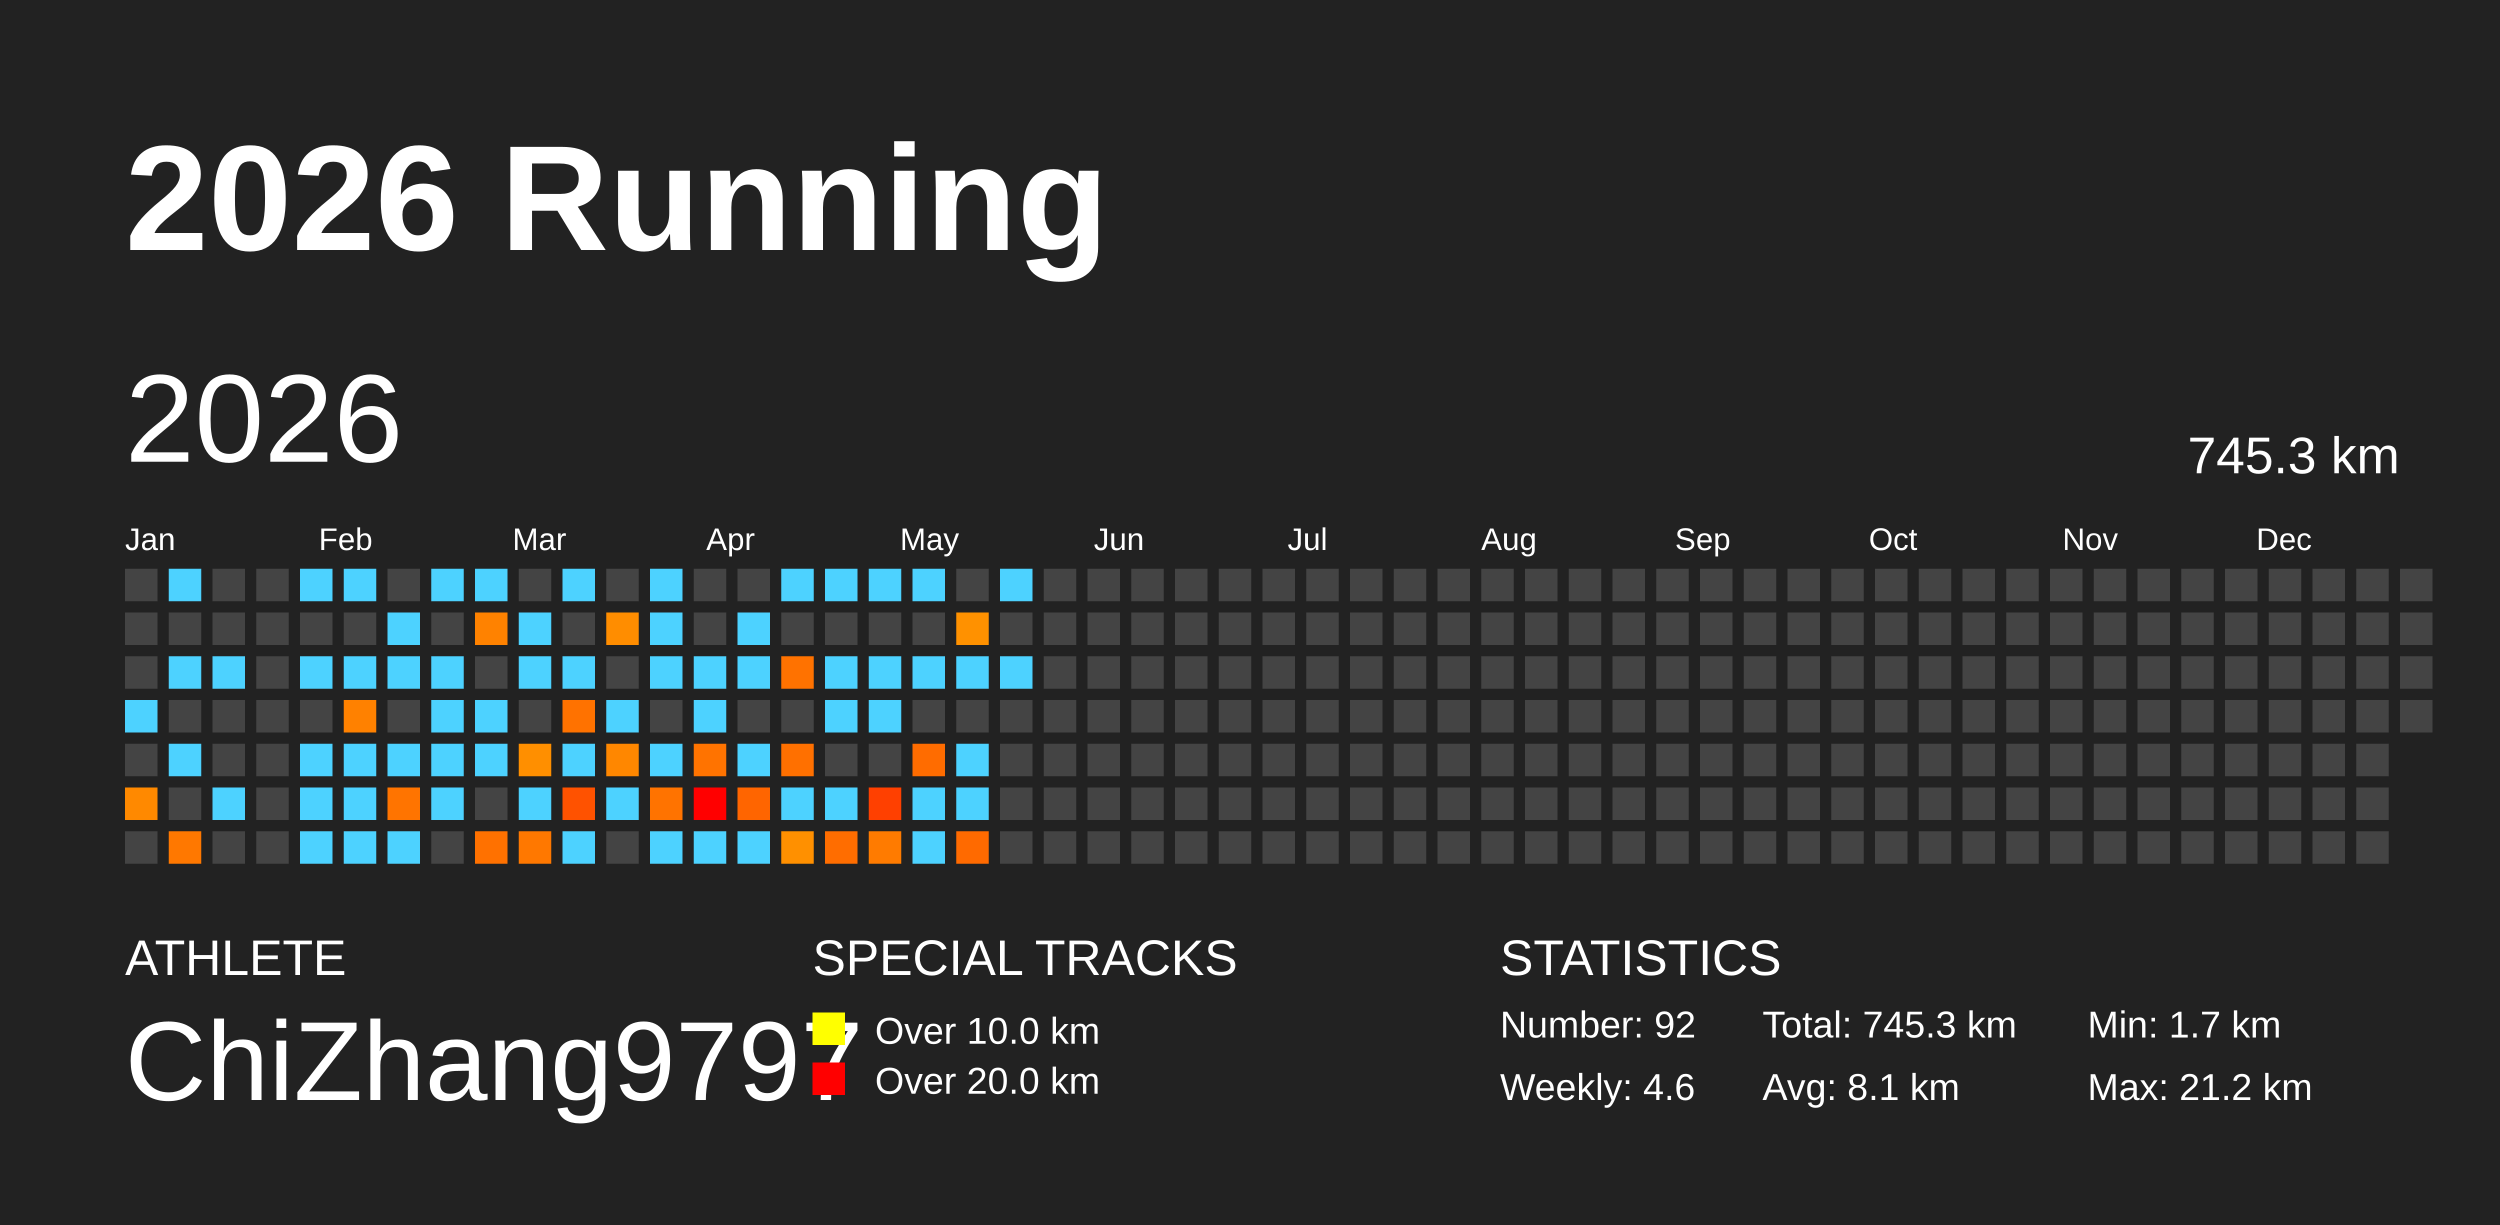
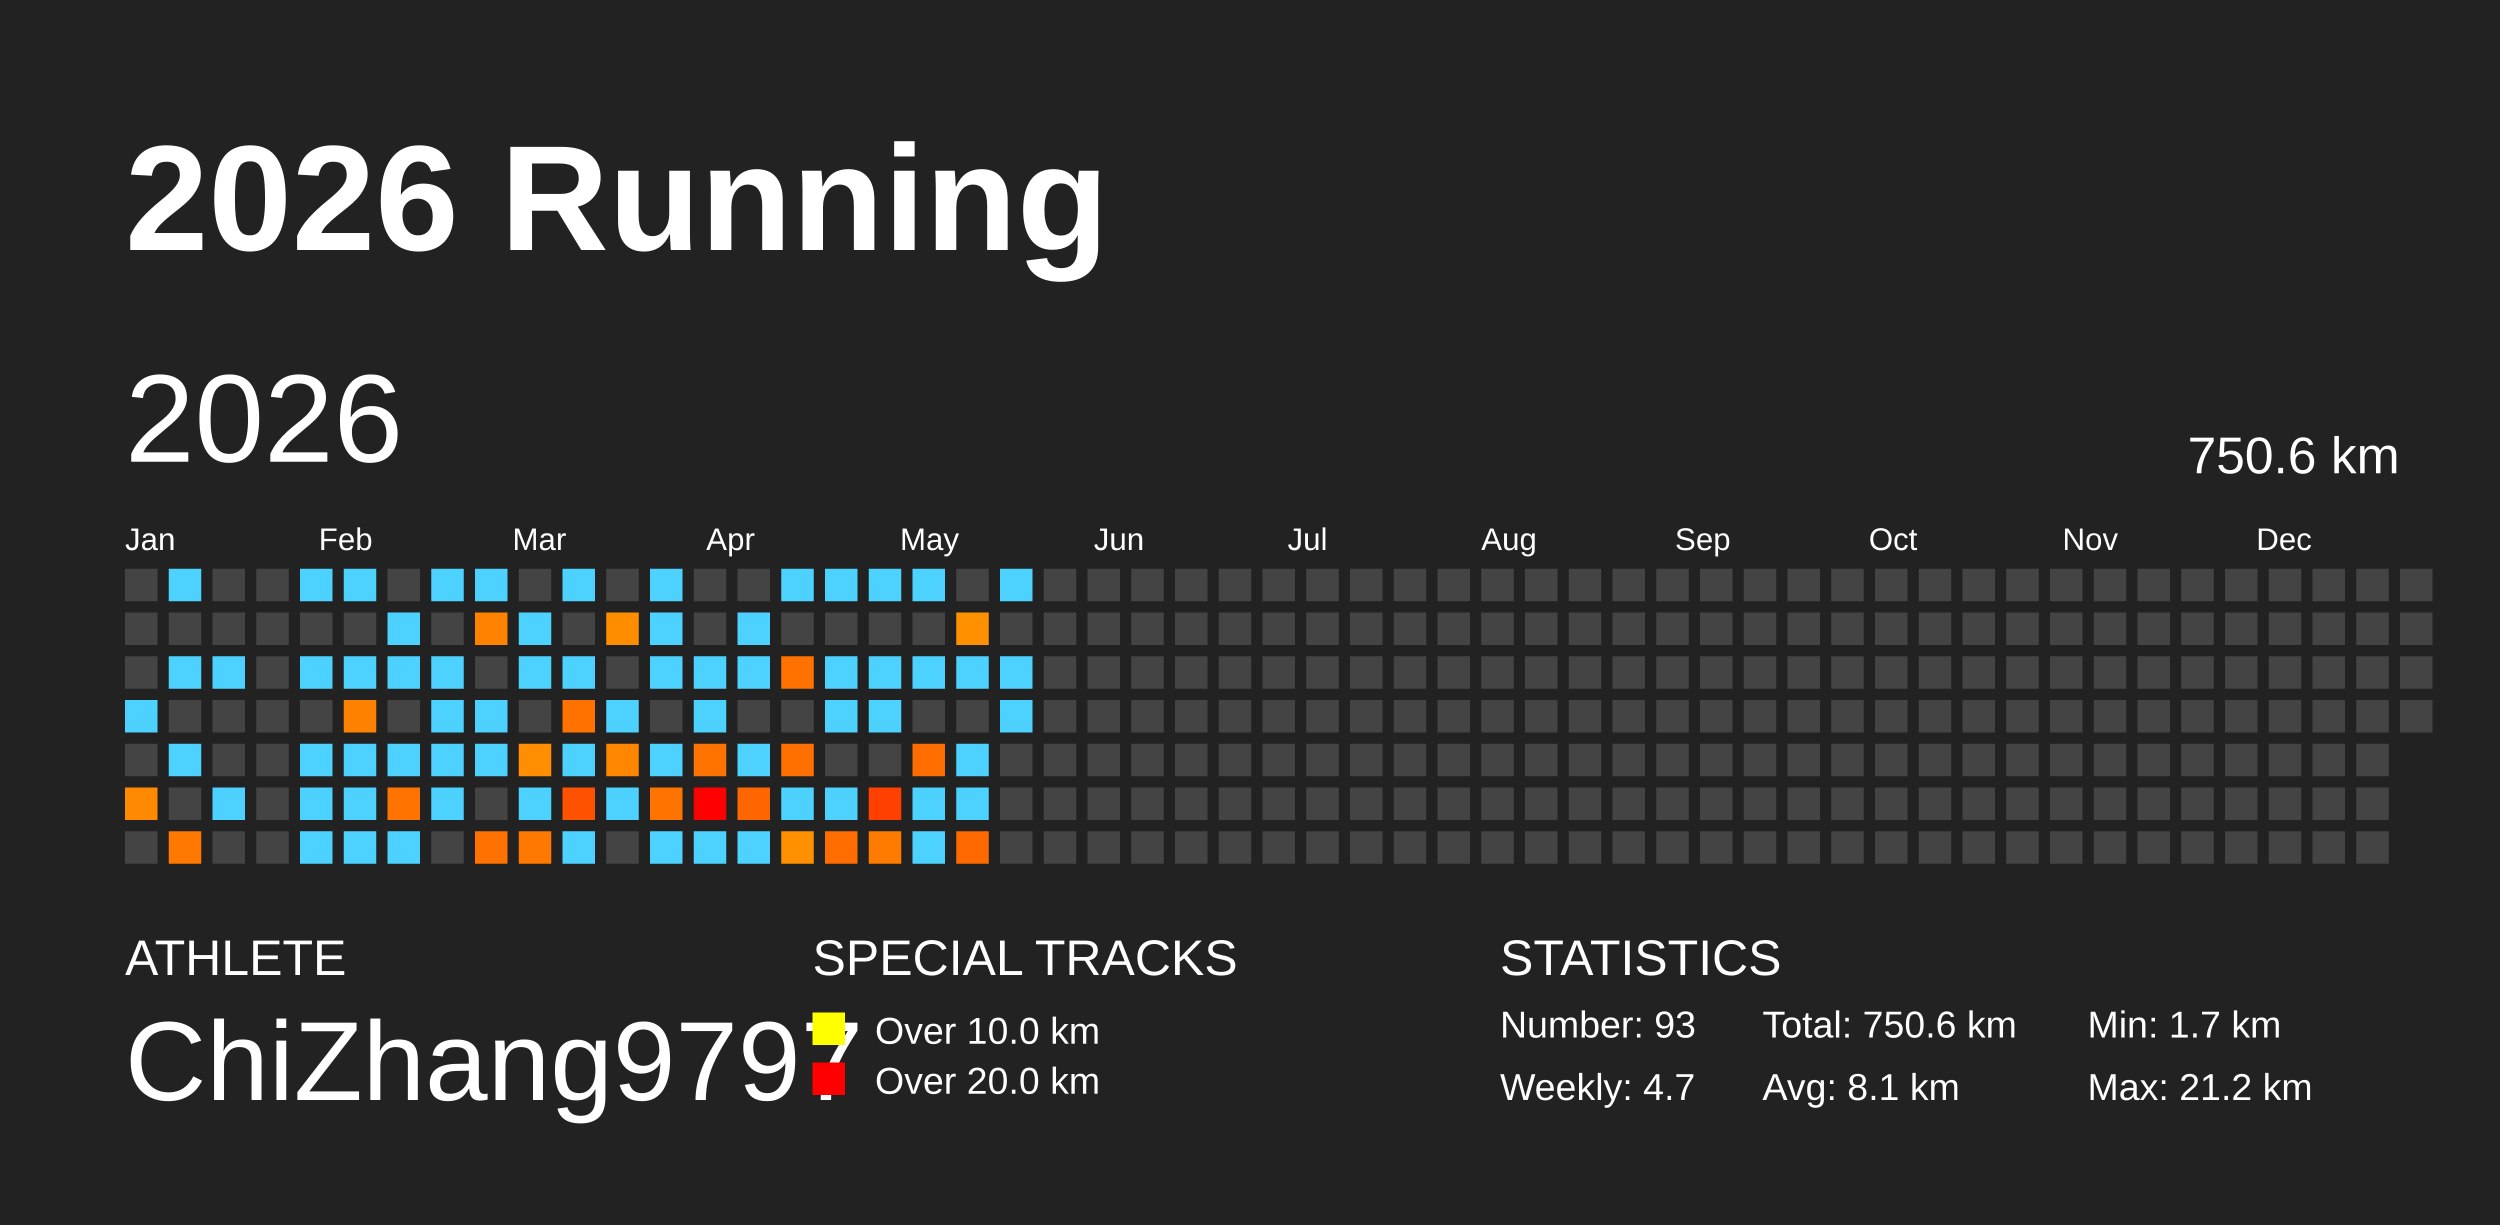
<svg xmlns="http://www.w3.org/2000/svg" baseProfile="full" height="98mm" version="1.1" viewBox="0,0,200,98" width="200mm">
  <defs />
  <rect fill="#222222" height="98" width="200" x="0" y="0" />
  <text fill="#FFFFFF" style="font-size:12px; font-family:Arial; font-weight:bold;" x="10" y="20">2026 Running</text>
  <text fill="#FFFFFF" style="font-size:4px; font-family:Arial" x="10" y="78">ATHLETE</text>
  <text fill="#FFFFFF" style="font-size:9px; font-family:Arial" x="10" y="88">ChiZhang9797</text>
  <text fill="#FFFFFF" style="font-size:4px; font-family:Arial" x="65" y="78">SPECIAL TRACKS</text>
  <rect fill="yellow" height="2.6" width="2.6" x="65" y="81" />
  <text fill="#FFFFFF" style="font-size:3px; font-family:Arial" x="70" y="83.5">Over 10.0 km</text>
  <rect fill="red" height="2.6" width="2.6" x="65" y="85" />
  <text fill="#FFFFFF" style="font-size:3px; font-family:Arial" x="70" y="87.5">Over 20.0 km</text>
  <text fill="#FFFFFF" style="font-size:4px; font-family:Arial" x="120" y="78">STATISTICS</text>
-   <text fill="#FFFFFF" style="font-size:3px; font-family:Arial" x="120" y="83">Number: 92</text>
-   <text fill="#FFFFFF" style="font-size:3px; font-family:Arial" x="120" y="88">Weekly: 4.6</text>
-   <text fill="#FFFFFF" style="font-size:3px; font-family:Arial" x="141" y="83">Total: 745.3 km</text>
+   <text fill="#FFFFFF" style="font-size:3px; font-family:Arial" x="120" y="83">Number: 93</text>
+   <text fill="#FFFFFF" style="font-size:3px; font-family:Arial" x="120" y="88">Weekly: 4.7</text>
+   <text fill="#FFFFFF" style="font-size:3px; font-family:Arial" x="141" y="83">Total: 750.6 km</text>
  <text fill="#FFFFFF" style="font-size:3px; font-family:Arial" x="141" y="88">Avg: 8.1 km</text>
  <text fill="#FFFFFF" style="font-size:3px; font-family:Arial" x="167" y="83">Min: 1.7 km</text>
  <text fill="#FFFFFF" style="font-size:3px; font-family:Arial" x="167" y="88">Max: 21.2 km</text>
  <text dominant-baseline="hanging" fill="#FFFFFF" style="font-size:10.0px; font-family:Arial;" x="10" y="30">2026</text>
-   <text dominant-baseline="hanging" fill="#FFFFFF" style="font-size:4.125px; font-family:Arial;" x="175" y="35">745.3 km</text>
+   <text dominant-baseline="hanging" fill="#FFFFFF" style="font-size:4.125px; font-family:Arial;" x="175" y="35">750.6 km</text>
  <text fill="#FFFFFF" style="font-size:2.5px; font-family:Arial" x="10.0" y="44">Jan</text>
  <text fill="#FFFFFF" style="font-size:2.5px; font-family:Arial" x="25.5" y="44">Feb</text>
  <text fill="#FFFFFF" style="font-size:2.5px; font-family:Arial" x="41.0" y="44">Mar</text>
  <text fill="#FFFFFF" style="font-size:2.5px; font-family:Arial" x="56.5" y="44">Apr</text>
  <text fill="#FFFFFF" style="font-size:2.5px; font-family:Arial" x="72.0" y="44">May</text>
  <text fill="#FFFFFF" style="font-size:2.5px; font-family:Arial" x="87.5" y="44">Jun</text>
  <text fill="#FFFFFF" style="font-size:2.5px; font-family:Arial" x="103.0" y="44">Jul</text>
  <text fill="#FFFFFF" style="font-size:2.5px; font-family:Arial" x="118.5" y="44">Aug</text>
  <text fill="#FFFFFF" style="font-size:2.5px; font-family:Arial" x="134.0" y="44">Sep</text>
  <text fill="#FFFFFF" style="font-size:2.5px; font-family:Arial" x="149.5" y="44">Oct</text>
  <text fill="#FFFFFF" style="font-size:2.5px; font-family:Arial" x="165.0" y="44">Nov</text>
  <text fill="#FFFFFF" style="font-size:2.5px; font-family:Arial" x="180.5" y="44">Dec</text>
  <rect fill="#444444" height="2.6" width="2.6" x="10.0" y="45.5" />
  <rect fill="#444444" height="2.6" width="2.6" x="10.0" y="49.0" />
  <rect fill="#444444" height="2.6" width="2.6" x="10.0" y="52.5" />
  <rect fill="#4dd2ff" height="2.6" width="2.6" x="10.0" y="56.0" />
  <rect fill="#444444" height="2.6" width="2.6" x="10.0" y="59.5" />
  <rect fill="#ff8900" height="2.6" width="2.6" x="10.0" y="63.0" />
  <rect fill="#444444" height="2.6" width="2.6" x="10.0" y="66.5" />
  <rect fill="#4dd2ff" height="2.6" width="2.6" x="13.5" y="45.5" />
  <rect fill="#444444" height="2.6" width="2.6" x="13.5" y="49.0" />
  <rect fill="#4dd2ff" height="2.6" width="2.6" x="13.5" y="52.5" />
  <rect fill="#444444" height="2.6" width="2.6" x="13.5" y="56.0" />
  <rect fill="#4dd2ff" height="2.6" width="2.6" x="13.5" y="59.5" />
  <rect fill="#444444" height="2.6" width="2.6" x="13.5" y="63.0" />
  <rect fill="#ff7800" height="2.6" width="2.6" x="13.5" y="66.5" />
  <rect fill="#444444" height="2.6" width="2.6" x="17.0" y="45.5" />
  <rect fill="#444444" height="2.6" width="2.6" x="17.0" y="49.0" />
  <rect fill="#4dd2ff" height="2.6" width="2.6" x="17.0" y="52.5" />
  <rect fill="#444444" height="2.6" width="2.6" x="17.0" y="56.0" />
  <rect fill="#444444" height="2.6" width="2.6" x="17.0" y="59.5" />
  <rect fill="#4dd2ff" height="2.6" width="2.6" x="17.0" y="63.0" />
  <rect fill="#444444" height="2.6" width="2.6" x="17.0" y="66.5" />
  <rect fill="#444444" height="2.6" width="2.6" x="20.5" y="45.5" />
  <rect fill="#444444" height="2.6" width="2.6" x="20.5" y="49.0" />
  <rect fill="#444444" height="2.6" width="2.6" x="20.5" y="52.5" />
  <rect fill="#444444" height="2.6" width="2.6" x="20.5" y="56.0" />
  <rect fill="#444444" height="2.6" width="2.6" x="20.5" y="59.5" />
  <rect fill="#444444" height="2.6" width="2.6" x="20.5" y="63.0" />
  <rect fill="#444444" height="2.6" width="2.6" x="20.5" y="66.5" />
  <rect fill="#4dd2ff" height="2.6" width="2.6" x="24.0" y="45.5" />
  <rect fill="#444444" height="2.6" width="2.6" x="24.0" y="49.0" />
  <rect fill="#4dd2ff" height="2.6" width="2.6" x="24.0" y="52.5" />
  <rect fill="#444444" height="2.6" width="2.6" x="24.0" y="56.0" />
  <rect fill="#4dd2ff" height="2.6" width="2.6" x="24.0" y="59.5" />
  <rect fill="#4dd2ff" height="2.6" width="2.6" x="24.0" y="63.0" />
  <rect fill="#4dd2ff" height="2.6" width="2.6" x="24.0" y="66.5" />
  <rect fill="#4dd2ff" height="2.6" width="2.6" x="27.5" y="45.5" />
  <rect fill="#444444" height="2.6" width="2.6" x="27.5" y="49.0" />
  <rect fill="#4dd2ff" height="2.6" width="2.6" x="27.5" y="52.5" />
  <rect fill="#ff8100" height="2.6" width="2.6" x="27.5" y="56.0" />
  <rect fill="#4dd2ff" height="2.6" width="2.6" x="27.5" y="59.5" />
  <rect fill="#4dd2ff" height="2.6" width="2.6" x="27.5" y="63.0" />
  <rect fill="#4dd2ff" height="2.6" width="2.6" x="27.5" y="66.5" />
  <rect fill="#444444" height="2.6" width="2.6" x="31.0" y="45.5" />
  <rect fill="#4dd2ff" height="2.6" width="2.6" x="31.0" y="49.0" />
  <rect fill="#4dd2ff" height="2.6" width="2.6" x="31.0" y="52.5" />
  <rect fill="#444444" height="2.6" width="2.6" x="31.0" y="56.0" />
  <rect fill="#4dd2ff" height="2.6" width="2.6" x="31.0" y="59.5" />
  <rect fill="#ff7400" height="2.6" width="2.6" x="31.0" y="63.0" />
  <rect fill="#4dd2ff" height="2.6" width="2.6" x="31.0" y="66.5" />
  <rect fill="#4dd2ff" height="2.6" width="2.6" x="34.5" y="45.5" />
  <rect fill="#444444" height="2.6" width="2.6" x="34.5" y="49.0" />
  <rect fill="#4dd2ff" height="2.6" width="2.6" x="34.5" y="52.5" />
  <rect fill="#4dd2ff" height="2.6" width="2.6" x="34.5" y="56.0" />
  <rect fill="#4dd2ff" height="2.6" width="2.6" x="34.5" y="59.5" />
  <rect fill="#4dd2ff" height="2.6" width="2.6" x="34.5" y="63.0" />
  <rect fill="#444444" height="2.6" width="2.6" x="34.5" y="66.5" />
  <rect fill="#4dd2ff" height="2.6" width="2.6" x="38.0" y="45.5" />
  <rect fill="#ff8200" height="2.6" width="2.6" x="38.0" y="49.0" />
  <rect fill="#444444" height="2.6" width="2.6" x="38.0" y="52.5" />
  <rect fill="#4dd2ff" height="2.6" width="2.6" x="38.0" y="56.0" />
  <rect fill="#4dd2ff" height="2.6" width="2.6" x="38.0" y="59.5" />
  <rect fill="#444444" height="2.6" width="2.6" x="38.0" y="63.0" />
  <rect fill="#ff7100" height="2.6" width="2.6" x="38.0" y="66.5" />
  <rect fill="#444444" height="2.6" width="2.6" x="41.5" y="45.5" />
  <rect fill="#4dd2ff" height="2.6" width="2.6" x="41.5" y="49.0" />
  <rect fill="#4dd2ff" height="2.6" width="2.6" x="41.5" y="52.5" />
  <rect fill="#444444" height="2.6" width="2.6" x="41.5" y="56.0" />
  <rect fill="#ff8f00" height="2.6" width="2.6" x="41.5" y="59.5" />
  <rect fill="#4dd2ff" height="2.6" width="2.6" x="41.5" y="63.0" />
  <rect fill="#ff7800" height="2.6" width="2.6" x="41.5" y="66.5" />
  <rect fill="#4dd2ff" height="2.6" width="2.6" x="45.0" y="45.5" />
  <rect fill="#444444" height="2.6" width="2.6" x="45.0" y="49.0" />
  <rect fill="#4dd2ff" height="2.6" width="2.6" x="45.0" y="52.5" />
  <rect fill="#ff7200" height="2.6" width="2.6" x="45.0" y="56.0" />
  <rect fill="#4dd2ff" height="2.6" width="2.6" x="45.0" y="59.5" />
  <rect fill="#ff5200" height="2.6" width="2.6" x="45.0" y="63.0" />
  <rect fill="#4dd2ff" height="2.6" width="2.6" x="45.0" y="66.5" />
  <rect fill="#444444" height="2.6" width="2.6" x="48.5" y="45.5" />
  <rect fill="#ff8d00" height="2.6" width="2.6" x="48.5" y="49.0" />
  <rect fill="#444444" height="2.6" width="2.6" x="48.5" y="52.5" />
  <rect fill="#4dd2ff" height="2.6" width="2.6" x="48.5" y="56.0" />
  <rect fill="#ff8700" height="2.6" width="2.6" x="48.5" y="59.5" />
  <rect fill="#4dd2ff" height="2.6" width="2.6" x="48.5" y="63.0" />
  <rect fill="#444444" height="2.6" width="2.6" x="48.5" y="66.5" />
  <rect fill="#4dd2ff" height="2.6" width="2.6" x="52.0" y="45.5" />
  <rect fill="#4dd2ff" height="2.6" width="2.6" x="52.0" y="49.0" />
  <rect fill="#4dd2ff" height="2.6" width="2.6" x="52.0" y="52.5" />
  <rect fill="#444444" height="2.6" width="2.6" x="52.0" y="56.0" />
  <rect fill="#4dd2ff" height="2.6" width="2.6" x="52.0" y="59.5" />
  <rect fill="#ff7300" height="2.6" width="2.6" x="52.0" y="63.0" />
  <rect fill="#4dd2ff" height="2.6" width="2.6" x="52.0" y="66.5" />
  <rect fill="#444444" height="2.6" width="2.6" x="55.5" y="45.5" />
  <rect fill="#444444" height="2.6" width="2.6" x="55.5" y="49.0" />
  <rect fill="#4dd2ff" height="2.6" width="2.6" x="55.5" y="52.5" />
  <rect fill="#4dd2ff" height="2.6" width="2.6" x="55.5" y="56.0" />
  <rect fill="#ff7300" height="2.6" width="2.6" x="55.5" y="59.5" />
  <rect fill="red" height="2.6" width="2.6" x="55.5" y="63.0" />
  <rect fill="#4dd2ff" height="2.6" width="2.6" x="55.5" y="66.5" />
  <rect fill="#444444" height="2.6" width="2.6" x="59.0" y="45.5" />
  <rect fill="#4dd2ff" height="2.6" width="2.6" x="59.0" y="49.0" />
  <rect fill="#4dd2ff" height="2.6" width="2.6" x="59.0" y="52.5" />
  <rect fill="#444444" height="2.6" width="2.6" x="59.0" y="56.0" />
  <rect fill="#4dd2ff" height="2.6" width="2.6" x="59.0" y="59.5" />
  <rect fill="#ff6500" height="2.6" width="2.6" x="59.0" y="63.0" />
  <rect fill="#4dd2ff" height="2.6" width="2.6" x="59.0" y="66.5" />
  <rect fill="#4dd2ff" height="2.6" width="2.6" x="62.5" y="45.5" />
  <rect fill="#444444" height="2.6" width="2.6" x="62.5" y="49.0" />
  <rect fill="#ff7200" height="2.6" width="2.6" x="62.5" y="52.5" />
  <rect fill="#444444" height="2.6" width="2.6" x="62.5" y="56.0" />
  <rect fill="#ff7000" height="2.6" width="2.6" x="62.5" y="59.5" />
  <rect fill="#4dd2ff" height="2.6" width="2.6" x="62.5" y="63.0" />
  <rect fill="#ff9000" height="2.6" width="2.6" x="62.5" y="66.5" />
  <rect fill="#4dd2ff" height="2.6" width="2.6" x="66.0" y="45.5" />
  <rect fill="#444444" height="2.6" width="2.6" x="66.0" y="49.0" />
  <rect fill="#4dd2ff" height="2.6" width="2.6" x="66.0" y="52.5" />
  <rect fill="#4dd2ff" height="2.6" width="2.6" x="66.0" y="56.0" />
  <rect fill="#444444" height="2.6" width="2.6" x="66.0" y="59.5" />
  <rect fill="#4dd2ff" height="2.6" width="2.6" x="66.0" y="63.0" />
  <rect fill="#ff6d00" height="2.6" width="2.6" x="66.0" y="66.5" />
  <rect fill="#4dd2ff" height="2.6" width="2.6" x="69.5" y="45.5" />
  <rect fill="#444444" height="2.6" width="2.6" x="69.5" y="49.0" />
  <rect fill="#4dd2ff" height="2.6" width="2.6" x="69.5" y="52.5" />
  <rect fill="#4dd2ff" height="2.6" width="2.6" x="69.5" y="56.0" />
  <rect fill="#444444" height="2.6" width="2.6" x="69.5" y="59.5" />
  <rect fill="#ff4000" height="2.6" width="2.6" x="69.5" y="63.0" />
  <rect fill="#ff7b00" height="2.6" width="2.6" x="69.5" y="66.5" />
  <rect fill="#4dd2ff" height="2.6" width="2.6" x="73.0" y="45.5" />
  <rect fill="#444444" height="2.6" width="2.6" x="73.0" y="49.0" />
  <rect fill="#4dd2ff" height="2.6" width="2.6" x="73.0" y="52.5" />
  <rect fill="#444444" height="2.6" width="2.6" x="73.0" y="56.0" />
  <rect fill="#ff6c00" height="2.6" width="2.6" x="73.0" y="59.5" />
  <rect fill="#4dd2ff" height="2.6" width="2.6" x="73.0" y="63.0" />
  <rect fill="#4dd2ff" height="2.6" width="2.6" x="73.0" y="66.5" />
  <rect fill="#444444" height="2.6" width="2.6" x="76.5" y="45.5" />
  <rect fill="#ff9100" height="2.6" width="2.6" x="76.5" y="49.0" />
  <rect fill="#4dd2ff" height="2.6" width="2.6" x="76.5" y="52.5" />
  <rect fill="#444444" height="2.6" width="2.6" x="76.5" y="56.0" />
  <rect fill="#4dd2ff" height="2.6" width="2.6" x="76.5" y="59.5" />
  <rect fill="#4dd2ff" height="2.6" width="2.6" x="76.5" y="63.0" />
  <rect fill="#ff6a00" height="2.6" width="2.6" x="76.5" y="66.5" />
  <rect fill="#4dd2ff" height="2.6" width="2.6" x="80.0" y="45.5" />
  <rect fill="#444444" height="2.6" width="2.6" x="80.0" y="49.0" />
  <rect fill="#4dd2ff" height="2.6" width="2.6" x="80.0" y="52.5" />
-   <rect fill="#444444" height="2.6" width="2.6" x="80.0" y="56.0" />
+   <rect fill="#4dd2ff" height="2.6" width="2.6" x="80.0" y="56.0" />
  <rect fill="#444444" height="2.6" width="2.6" x="80.0" y="59.5" />
  <rect fill="#444444" height="2.6" width="2.6" x="80.0" y="63.0" />
  <rect fill="#444444" height="2.6" width="2.6" x="80.0" y="66.5" />
  <rect fill="#444444" height="2.6" width="2.6" x="83.5" y="45.5" />
  <rect fill="#444444" height="2.6" width="2.6" x="83.5" y="49.0" />
  <rect fill="#444444" height="2.6" width="2.6" x="83.5" y="52.5" />
  <rect fill="#444444" height="2.6" width="2.6" x="83.5" y="56.0" />
  <rect fill="#444444" height="2.6" width="2.6" x="83.5" y="59.5" />
  <rect fill="#444444" height="2.6" width="2.6" x="83.5" y="63.0" />
  <rect fill="#444444" height="2.6" width="2.6" x="83.5" y="66.5" />
  <rect fill="#444444" height="2.6" width="2.6" x="87.0" y="45.5" />
  <rect fill="#444444" height="2.6" width="2.6" x="87.0" y="49.0" />
  <rect fill="#444444" height="2.6" width="2.6" x="87.0" y="52.5" />
  <rect fill="#444444" height="2.6" width="2.6" x="87.0" y="56.0" />
  <rect fill="#444444" height="2.6" width="2.6" x="87.0" y="59.5" />
  <rect fill="#444444" height="2.6" width="2.6" x="87.0" y="63.0" />
  <rect fill="#444444" height="2.6" width="2.6" x="87.0" y="66.5" />
  <rect fill="#444444" height="2.6" width="2.6" x="90.5" y="45.5" />
  <rect fill="#444444" height="2.6" width="2.6" x="90.5" y="49.0" />
  <rect fill="#444444" height="2.6" width="2.6" x="90.5" y="52.5" />
  <rect fill="#444444" height="2.6" width="2.6" x="90.5" y="56.0" />
  <rect fill="#444444" height="2.6" width="2.6" x="90.5" y="59.5" />
  <rect fill="#444444" height="2.6" width="2.6" x="90.5" y="63.0" />
  <rect fill="#444444" height="2.6" width="2.6" x="90.5" y="66.5" />
  <rect fill="#444444" height="2.6" width="2.6" x="94.0" y="45.5" />
  <rect fill="#444444" height="2.6" width="2.6" x="94.0" y="49.0" />
  <rect fill="#444444" height="2.6" width="2.6" x="94.0" y="52.5" />
  <rect fill="#444444" height="2.6" width="2.6" x="94.0" y="56.0" />
  <rect fill="#444444" height="2.6" width="2.6" x="94.0" y="59.5" />
  <rect fill="#444444" height="2.6" width="2.6" x="94.0" y="63.0" />
  <rect fill="#444444" height="2.6" width="2.6" x="94.0" y="66.5" />
  <rect fill="#444444" height="2.6" width="2.6" x="97.5" y="45.5" />
  <rect fill="#444444" height="2.6" width="2.6" x="97.5" y="49.0" />
  <rect fill="#444444" height="2.6" width="2.6" x="97.5" y="52.5" />
  <rect fill="#444444" height="2.6" width="2.6" x="97.5" y="56.0" />
  <rect fill="#444444" height="2.6" width="2.6" x="97.5" y="59.5" />
  <rect fill="#444444" height="2.6" width="2.6" x="97.5" y="63.0" />
  <rect fill="#444444" height="2.6" width="2.6" x="97.5" y="66.5" />
  <rect fill="#444444" height="2.6" width="2.6" x="101.0" y="45.5" />
  <rect fill="#444444" height="2.6" width="2.6" x="101.0" y="49.0" />
  <rect fill="#444444" height="2.6" width="2.6" x="101.0" y="52.5" />
  <rect fill="#444444" height="2.6" width="2.6" x="101.0" y="56.0" />
  <rect fill="#444444" height="2.6" width="2.6" x="101.0" y="59.5" />
  <rect fill="#444444" height="2.6" width="2.6" x="101.0" y="63.0" />
  <rect fill="#444444" height="2.6" width="2.6" x="101.0" y="66.5" />
  <rect fill="#444444" height="2.6" width="2.6" x="104.5" y="45.5" />
  <rect fill="#444444" height="2.6" width="2.6" x="104.5" y="49.0" />
  <rect fill="#444444" height="2.6" width="2.6" x="104.5" y="52.5" />
  <rect fill="#444444" height="2.6" width="2.6" x="104.5" y="56.0" />
  <rect fill="#444444" height="2.6" width="2.6" x="104.5" y="59.5" />
  <rect fill="#444444" height="2.6" width="2.6" x="104.5" y="63.0" />
  <rect fill="#444444" height="2.6" width="2.6" x="104.5" y="66.5" />
  <rect fill="#444444" height="2.6" width="2.6" x="108.0" y="45.5" />
  <rect fill="#444444" height="2.6" width="2.6" x="108.0" y="49.0" />
  <rect fill="#444444" height="2.6" width="2.6" x="108.0" y="52.5" />
  <rect fill="#444444" height="2.6" width="2.6" x="108.0" y="56.0" />
  <rect fill="#444444" height="2.6" width="2.6" x="108.0" y="59.5" />
  <rect fill="#444444" height="2.6" width="2.6" x="108.0" y="63.0" />
  <rect fill="#444444" height="2.6" width="2.6" x="108.0" y="66.5" />
  <rect fill="#444444" height="2.6" width="2.6" x="111.5" y="45.5" />
  <rect fill="#444444" height="2.6" width="2.6" x="111.5" y="49.0" />
  <rect fill="#444444" height="2.6" width="2.6" x="111.5" y="52.5" />
  <rect fill="#444444" height="2.6" width="2.6" x="111.5" y="56.0" />
  <rect fill="#444444" height="2.6" width="2.6" x="111.5" y="59.5" />
  <rect fill="#444444" height="2.6" width="2.6" x="111.5" y="63.0" />
  <rect fill="#444444" height="2.6" width="2.6" x="111.5" y="66.5" />
  <rect fill="#444444" height="2.6" width="2.6" x="115.0" y="45.5" />
  <rect fill="#444444" height="2.6" width="2.6" x="115.0" y="49.0" />
  <rect fill="#444444" height="2.6" width="2.6" x="115.0" y="52.5" />
  <rect fill="#444444" height="2.6" width="2.6" x="115.0" y="56.0" />
  <rect fill="#444444" height="2.6" width="2.6" x="115.0" y="59.5" />
  <rect fill="#444444" height="2.6" width="2.6" x="115.0" y="63.0" />
  <rect fill="#444444" height="2.6" width="2.6" x="115.0" y="66.5" />
  <rect fill="#444444" height="2.6" width="2.6" x="118.5" y="45.5" />
  <rect fill="#444444" height="2.6" width="2.6" x="118.5" y="49.0" />
  <rect fill="#444444" height="2.6" width="2.6" x="118.5" y="52.5" />
  <rect fill="#444444" height="2.6" width="2.6" x="118.5" y="56.0" />
  <rect fill="#444444" height="2.6" width="2.6" x="118.5" y="59.5" />
  <rect fill="#444444" height="2.6" width="2.6" x="118.5" y="63.0" />
  <rect fill="#444444" height="2.6" width="2.6" x="118.5" y="66.5" />
  <rect fill="#444444" height="2.6" width="2.6" x="122.0" y="45.5" />
  <rect fill="#444444" height="2.6" width="2.6" x="122.0" y="49.0" />
  <rect fill="#444444" height="2.6" width="2.6" x="122.0" y="52.5" />
  <rect fill="#444444" height="2.6" width="2.6" x="122.0" y="56.0" />
  <rect fill="#444444" height="2.6" width="2.6" x="122.0" y="59.5" />
  <rect fill="#444444" height="2.6" width="2.6" x="122.0" y="63.0" />
  <rect fill="#444444" height="2.6" width="2.6" x="122.0" y="66.5" />
  <rect fill="#444444" height="2.6" width="2.6" x="125.5" y="45.5" />
  <rect fill="#444444" height="2.6" width="2.6" x="125.5" y="49.0" />
  <rect fill="#444444" height="2.6" width="2.6" x="125.5" y="52.5" />
  <rect fill="#444444" height="2.6" width="2.6" x="125.5" y="56.0" />
  <rect fill="#444444" height="2.6" width="2.6" x="125.5" y="59.5" />
  <rect fill="#444444" height="2.6" width="2.6" x="125.5" y="63.0" />
  <rect fill="#444444" height="2.6" width="2.6" x="125.5" y="66.5" />
  <rect fill="#444444" height="2.6" width="2.6" x="129.0" y="45.5" />
  <rect fill="#444444" height="2.6" width="2.6" x="129.0" y="49.0" />
  <rect fill="#444444" height="2.6" width="2.6" x="129.0" y="52.5" />
  <rect fill="#444444" height="2.6" width="2.6" x="129.0" y="56.0" />
  <rect fill="#444444" height="2.6" width="2.6" x="129.0" y="59.5" />
  <rect fill="#444444" height="2.6" width="2.6" x="129.0" y="63.0" />
  <rect fill="#444444" height="2.6" width="2.6" x="129.0" y="66.5" />
  <rect fill="#444444" height="2.6" width="2.6" x="132.5" y="45.5" />
  <rect fill="#444444" height="2.6" width="2.6" x="132.5" y="49.0" />
  <rect fill="#444444" height="2.6" width="2.6" x="132.5" y="52.5" />
  <rect fill="#444444" height="2.6" width="2.6" x="132.5" y="56.0" />
  <rect fill="#444444" height="2.6" width="2.6" x="132.5" y="59.5" />
  <rect fill="#444444" height="2.6" width="2.6" x="132.5" y="63.0" />
  <rect fill="#444444" height="2.6" width="2.6" x="132.5" y="66.5" />
  <rect fill="#444444" height="2.6" width="2.6" x="136.0" y="45.5" />
  <rect fill="#444444" height="2.6" width="2.6" x="136.0" y="49.0" />
  <rect fill="#444444" height="2.6" width="2.6" x="136.0" y="52.5" />
  <rect fill="#444444" height="2.6" width="2.6" x="136.0" y="56.0" />
  <rect fill="#444444" height="2.6" width="2.6" x="136.0" y="59.5" />
  <rect fill="#444444" height="2.6" width="2.6" x="136.0" y="63.0" />
  <rect fill="#444444" height="2.6" width="2.6" x="136.0" y="66.5" />
  <rect fill="#444444" height="2.6" width="2.6" x="139.5" y="45.5" />
  <rect fill="#444444" height="2.6" width="2.6" x="139.5" y="49.0" />
  <rect fill="#444444" height="2.6" width="2.6" x="139.5" y="52.5" />
  <rect fill="#444444" height="2.6" width="2.6" x="139.5" y="56.0" />
  <rect fill="#444444" height="2.6" width="2.6" x="139.5" y="59.5" />
  <rect fill="#444444" height="2.6" width="2.6" x="139.5" y="63.0" />
  <rect fill="#444444" height="2.6" width="2.6" x="139.5" y="66.5" />
  <rect fill="#444444" height="2.6" width="2.6" x="143.0" y="45.5" />
  <rect fill="#444444" height="2.6" width="2.6" x="143.0" y="49.0" />
  <rect fill="#444444" height="2.6" width="2.6" x="143.0" y="52.5" />
  <rect fill="#444444" height="2.6" width="2.6" x="143.0" y="56.0" />
  <rect fill="#444444" height="2.6" width="2.6" x="143.0" y="59.5" />
  <rect fill="#444444" height="2.6" width="2.6" x="143.0" y="63.0" />
  <rect fill="#444444" height="2.6" width="2.6" x="143.0" y="66.5" />
  <rect fill="#444444" height="2.6" width="2.6" x="146.5" y="45.5" />
  <rect fill="#444444" height="2.6" width="2.6" x="146.5" y="49.0" />
  <rect fill="#444444" height="2.6" width="2.6" x="146.5" y="52.5" />
  <rect fill="#444444" height="2.6" width="2.6" x="146.5" y="56.0" />
  <rect fill="#444444" height="2.6" width="2.6" x="146.5" y="59.5" />
  <rect fill="#444444" height="2.6" width="2.6" x="146.5" y="63.0" />
  <rect fill="#444444" height="2.6" width="2.6" x="146.5" y="66.5" />
  <rect fill="#444444" height="2.6" width="2.6" x="150.0" y="45.5" />
  <rect fill="#444444" height="2.6" width="2.6" x="150.0" y="49.0" />
  <rect fill="#444444" height="2.6" width="2.6" x="150.0" y="52.5" />
  <rect fill="#444444" height="2.6" width="2.6" x="150.0" y="56.0" />
  <rect fill="#444444" height="2.6" width="2.6" x="150.0" y="59.5" />
  <rect fill="#444444" height="2.6" width="2.6" x="150.0" y="63.0" />
  <rect fill="#444444" height="2.6" width="2.6" x="150.0" y="66.5" />
  <rect fill="#444444" height="2.6" width="2.6" x="153.5" y="45.5" />
  <rect fill="#444444" height="2.6" width="2.6" x="153.5" y="49.0" />
  <rect fill="#444444" height="2.6" width="2.6" x="153.5" y="52.5" />
  <rect fill="#444444" height="2.6" width="2.6" x="153.5" y="56.0" />
  <rect fill="#444444" height="2.6" width="2.6" x="153.5" y="59.5" />
  <rect fill="#444444" height="2.6" width="2.6" x="153.5" y="63.0" />
  <rect fill="#444444" height="2.6" width="2.6" x="153.5" y="66.5" />
  <rect fill="#444444" height="2.6" width="2.6" x="157.0" y="45.5" />
  <rect fill="#444444" height="2.6" width="2.6" x="157.0" y="49.0" />
  <rect fill="#444444" height="2.6" width="2.6" x="157.0" y="52.5" />
  <rect fill="#444444" height="2.6" width="2.6" x="157.0" y="56.0" />
  <rect fill="#444444" height="2.6" width="2.6" x="157.0" y="59.5" />
  <rect fill="#444444" height="2.6" width="2.6" x="157.0" y="63.0" />
  <rect fill="#444444" height="2.6" width="2.6" x="157.0" y="66.5" />
  <rect fill="#444444" height="2.6" width="2.6" x="160.5" y="45.5" />
  <rect fill="#444444" height="2.6" width="2.6" x="160.5" y="49.0" />
  <rect fill="#444444" height="2.6" width="2.6" x="160.5" y="52.5" />
  <rect fill="#444444" height="2.6" width="2.6" x="160.5" y="56.0" />
  <rect fill="#444444" height="2.6" width="2.6" x="160.5" y="59.5" />
  <rect fill="#444444" height="2.6" width="2.6" x="160.5" y="63.0" />
  <rect fill="#444444" height="2.6" width="2.6" x="160.5" y="66.5" />
  <rect fill="#444444" height="2.6" width="2.6" x="164.0" y="45.5" />
  <rect fill="#444444" height="2.6" width="2.6" x="164.0" y="49.0" />
  <rect fill="#444444" height="2.6" width="2.6" x="164.0" y="52.5" />
  <rect fill="#444444" height="2.6" width="2.6" x="164.0" y="56.0" />
  <rect fill="#444444" height="2.6" width="2.6" x="164.0" y="59.5" />
  <rect fill="#444444" height="2.6" width="2.6" x="164.0" y="63.0" />
  <rect fill="#444444" height="2.6" width="2.6" x="164.0" y="66.5" />
  <rect fill="#444444" height="2.6" width="2.6" x="167.5" y="45.5" />
  <rect fill="#444444" height="2.6" width="2.6" x="167.5" y="49.0" />
  <rect fill="#444444" height="2.6" width="2.6" x="167.5" y="52.5" />
  <rect fill="#444444" height="2.6" width="2.6" x="167.5" y="56.0" />
  <rect fill="#444444" height="2.6" width="2.6" x="167.5" y="59.5" />
  <rect fill="#444444" height="2.6" width="2.6" x="167.5" y="63.0" />
  <rect fill="#444444" height="2.6" width="2.6" x="167.5" y="66.5" />
  <rect fill="#444444" height="2.6" width="2.6" x="171.0" y="45.5" />
  <rect fill="#444444" height="2.6" width="2.6" x="171.0" y="49.0" />
  <rect fill="#444444" height="2.6" width="2.6" x="171.0" y="52.5" />
  <rect fill="#444444" height="2.6" width="2.6" x="171.0" y="56.0" />
  <rect fill="#444444" height="2.6" width="2.6" x="171.0" y="59.5" />
  <rect fill="#444444" height="2.6" width="2.6" x="171.0" y="63.0" />
  <rect fill="#444444" height="2.6" width="2.6" x="171.0" y="66.5" />
  <rect fill="#444444" height="2.6" width="2.6" x="174.5" y="45.5" />
  <rect fill="#444444" height="2.6" width="2.6" x="174.5" y="49.0" />
  <rect fill="#444444" height="2.6" width="2.6" x="174.5" y="52.5" />
  <rect fill="#444444" height="2.6" width="2.6" x="174.5" y="56.0" />
  <rect fill="#444444" height="2.6" width="2.6" x="174.5" y="59.5" />
  <rect fill="#444444" height="2.6" width="2.6" x="174.5" y="63.0" />
  <rect fill="#444444" height="2.6" width="2.6" x="174.5" y="66.5" />
  <rect fill="#444444" height="2.6" width="2.6" x="178.0" y="45.5" />
  <rect fill="#444444" height="2.6" width="2.6" x="178.0" y="49.0" />
  <rect fill="#444444" height="2.6" width="2.6" x="178.0" y="52.5" />
  <rect fill="#444444" height="2.6" width="2.6" x="178.0" y="56.0" />
  <rect fill="#444444" height="2.6" width="2.6" x="178.0" y="59.5" />
  <rect fill="#444444" height="2.6" width="2.6" x="178.0" y="63.0" />
  <rect fill="#444444" height="2.6" width="2.6" x="178.0" y="66.5" />
  <rect fill="#444444" height="2.6" width="2.6" x="181.5" y="45.5" />
  <rect fill="#444444" height="2.6" width="2.6" x="181.5" y="49.0" />
  <rect fill="#444444" height="2.6" width="2.6" x="181.5" y="52.5" />
  <rect fill="#444444" height="2.6" width="2.6" x="181.5" y="56.0" />
  <rect fill="#444444" height="2.6" width="2.6" x="181.5" y="59.5" />
  <rect fill="#444444" height="2.6" width="2.6" x="181.5" y="63.0" />
  <rect fill="#444444" height="2.6" width="2.6" x="181.5" y="66.5" />
  <rect fill="#444444" height="2.6" width="2.6" x="185.0" y="45.5" />
  <rect fill="#444444" height="2.6" width="2.6" x="185.0" y="49.0" />
  <rect fill="#444444" height="2.6" width="2.6" x="185.0" y="52.5" />
  <rect fill="#444444" height="2.6" width="2.6" x="185.0" y="56.0" />
  <rect fill="#444444" height="2.6" width="2.6" x="185.0" y="59.5" />
  <rect fill="#444444" height="2.6" width="2.6" x="185.0" y="63.0" />
  <rect fill="#444444" height="2.6" width="2.6" x="185.0" y="66.5" />
  <rect fill="#444444" height="2.6" width="2.6" x="188.5" y="45.5" />
  <rect fill="#444444" height="2.6" width="2.6" x="188.5" y="49.0" />
  <rect fill="#444444" height="2.6" width="2.6" x="188.5" y="52.5" />
  <rect fill="#444444" height="2.6" width="2.6" x="188.5" y="56.0" />
  <rect fill="#444444" height="2.6" width="2.6" x="188.5" y="59.5" />
  <rect fill="#444444" height="2.6" width="2.6" x="188.5" y="63.0" />
  <rect fill="#444444" height="2.6" width="2.6" x="188.5" y="66.5" />
  <rect fill="#444444" height="2.6" width="2.6" x="192.0" y="45.5" />
  <rect fill="#444444" height="2.6" width="2.6" x="192.0" y="49.0" />
  <rect fill="#444444" height="2.6" width="2.6" x="192.0" y="52.5" />
  <rect fill="#444444" height="2.6" width="2.6" x="192.0" y="56.0" />
</svg>
